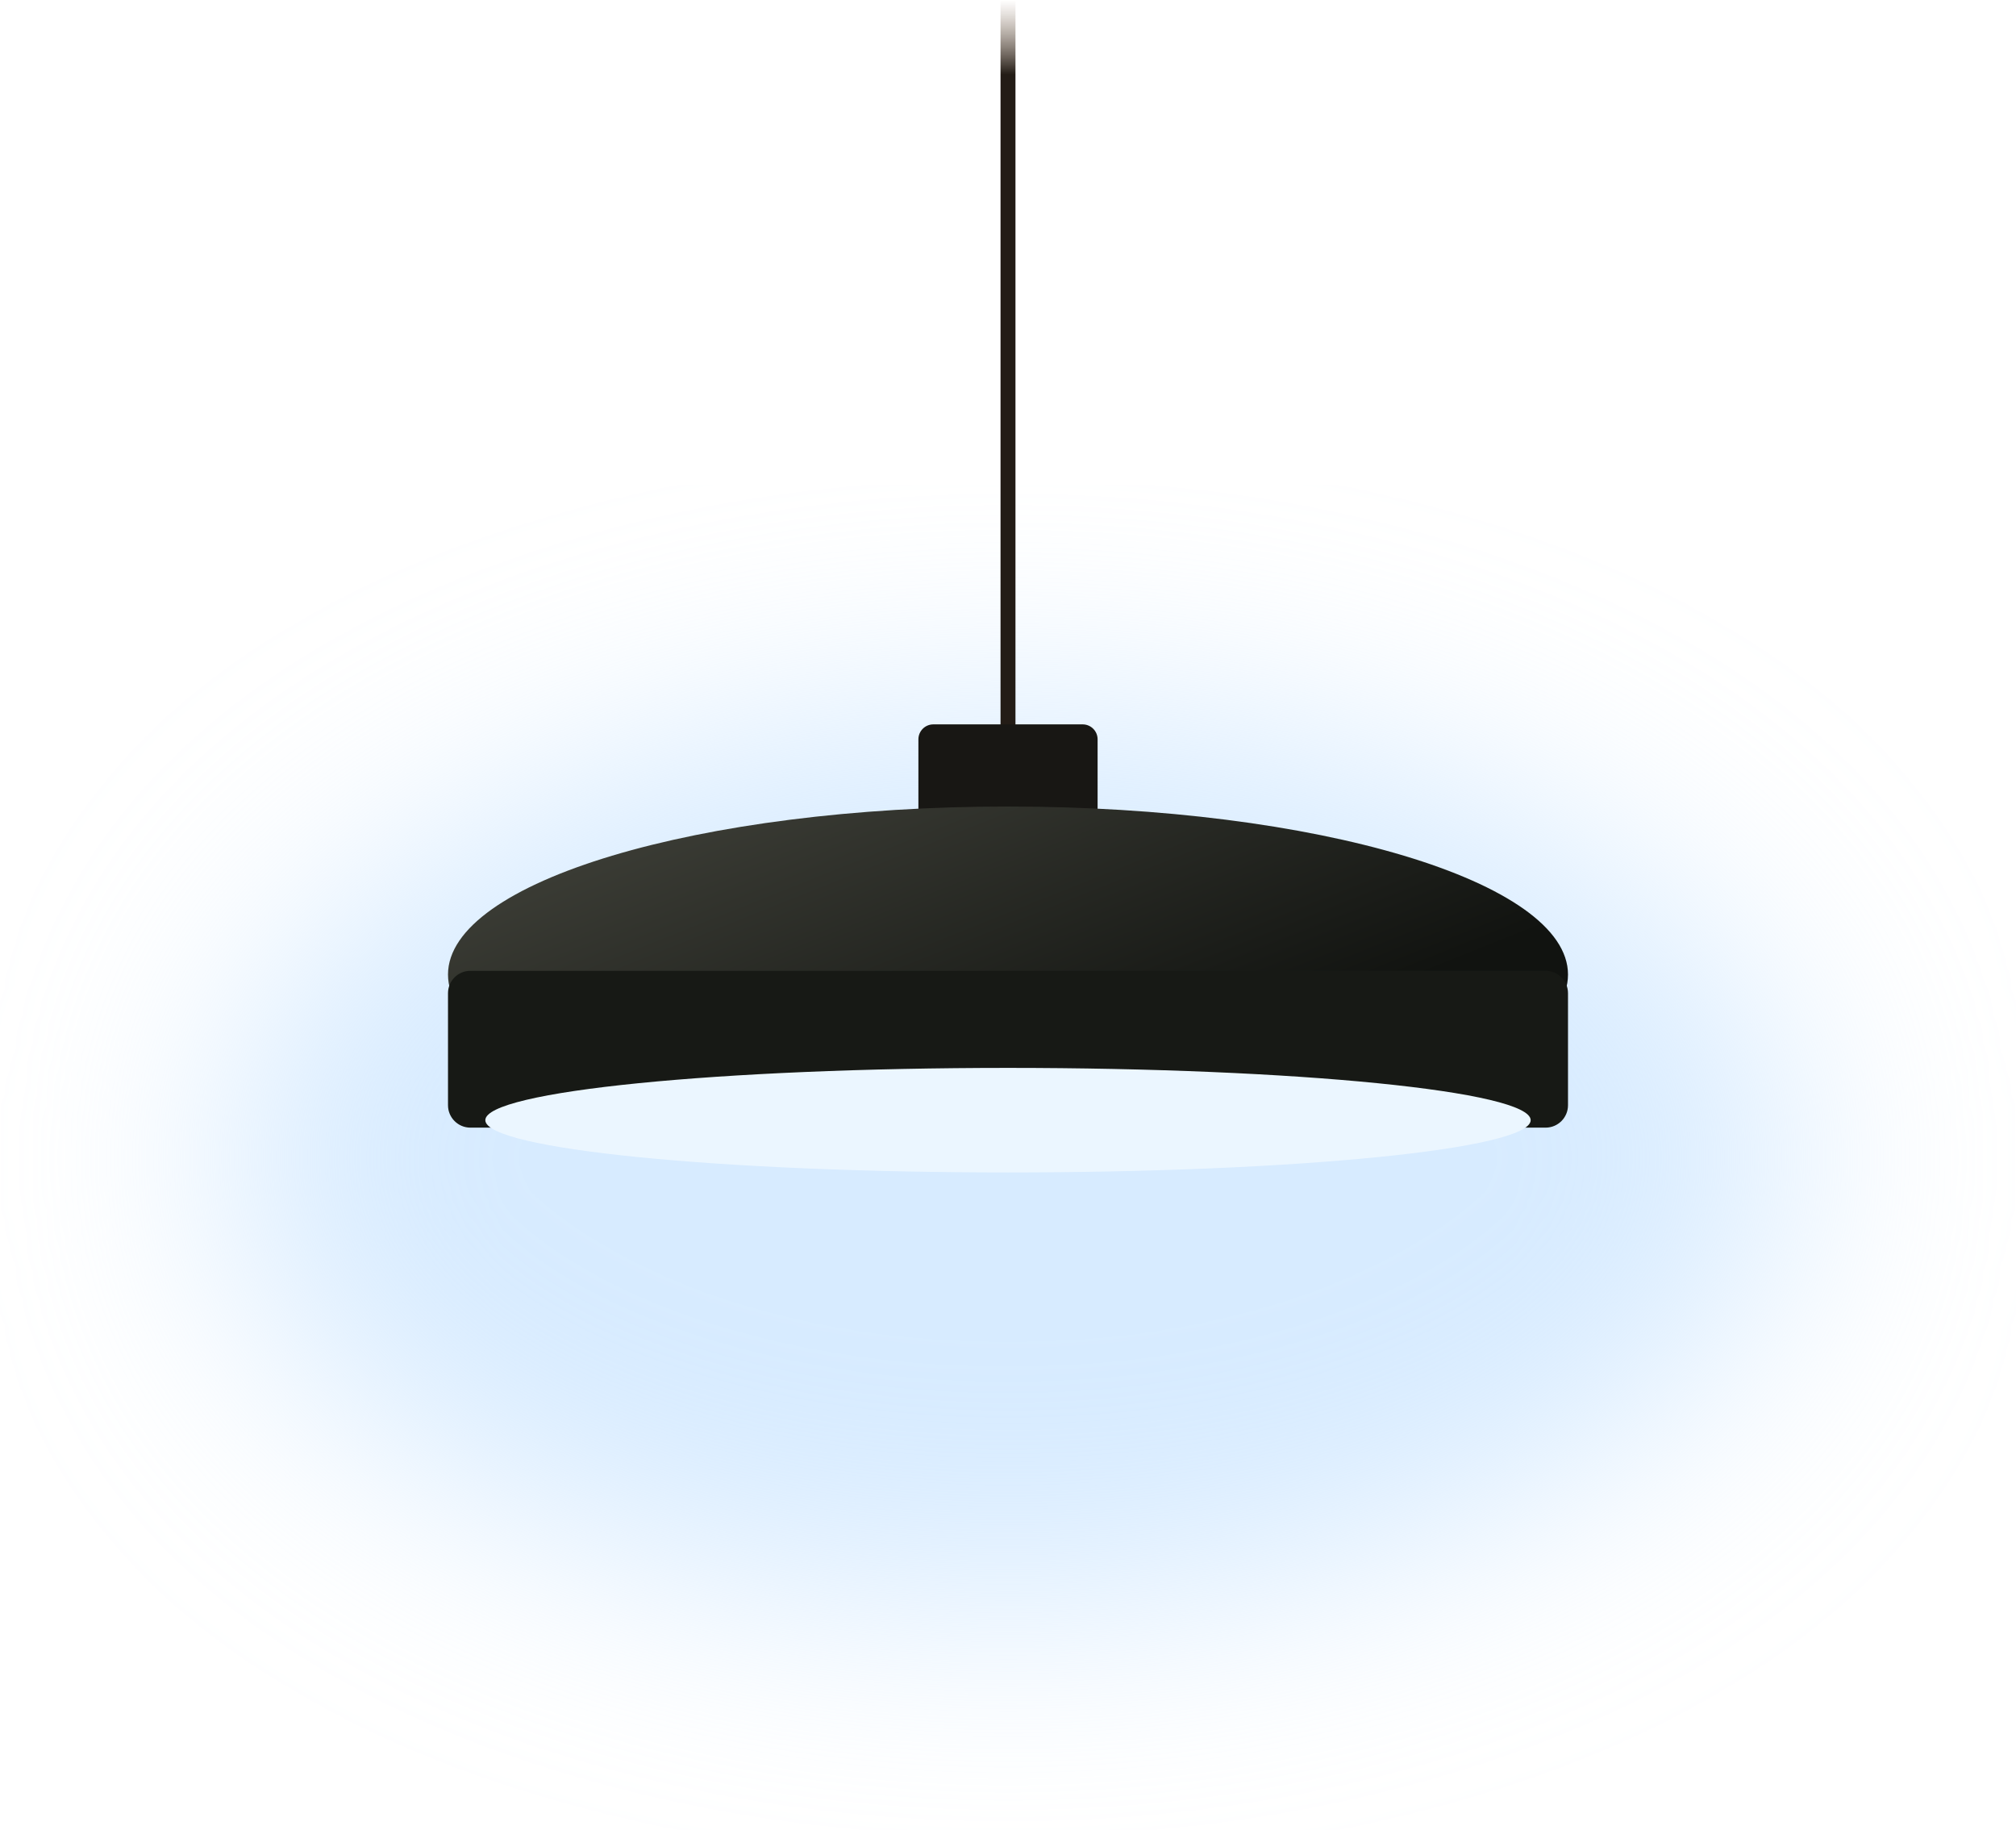
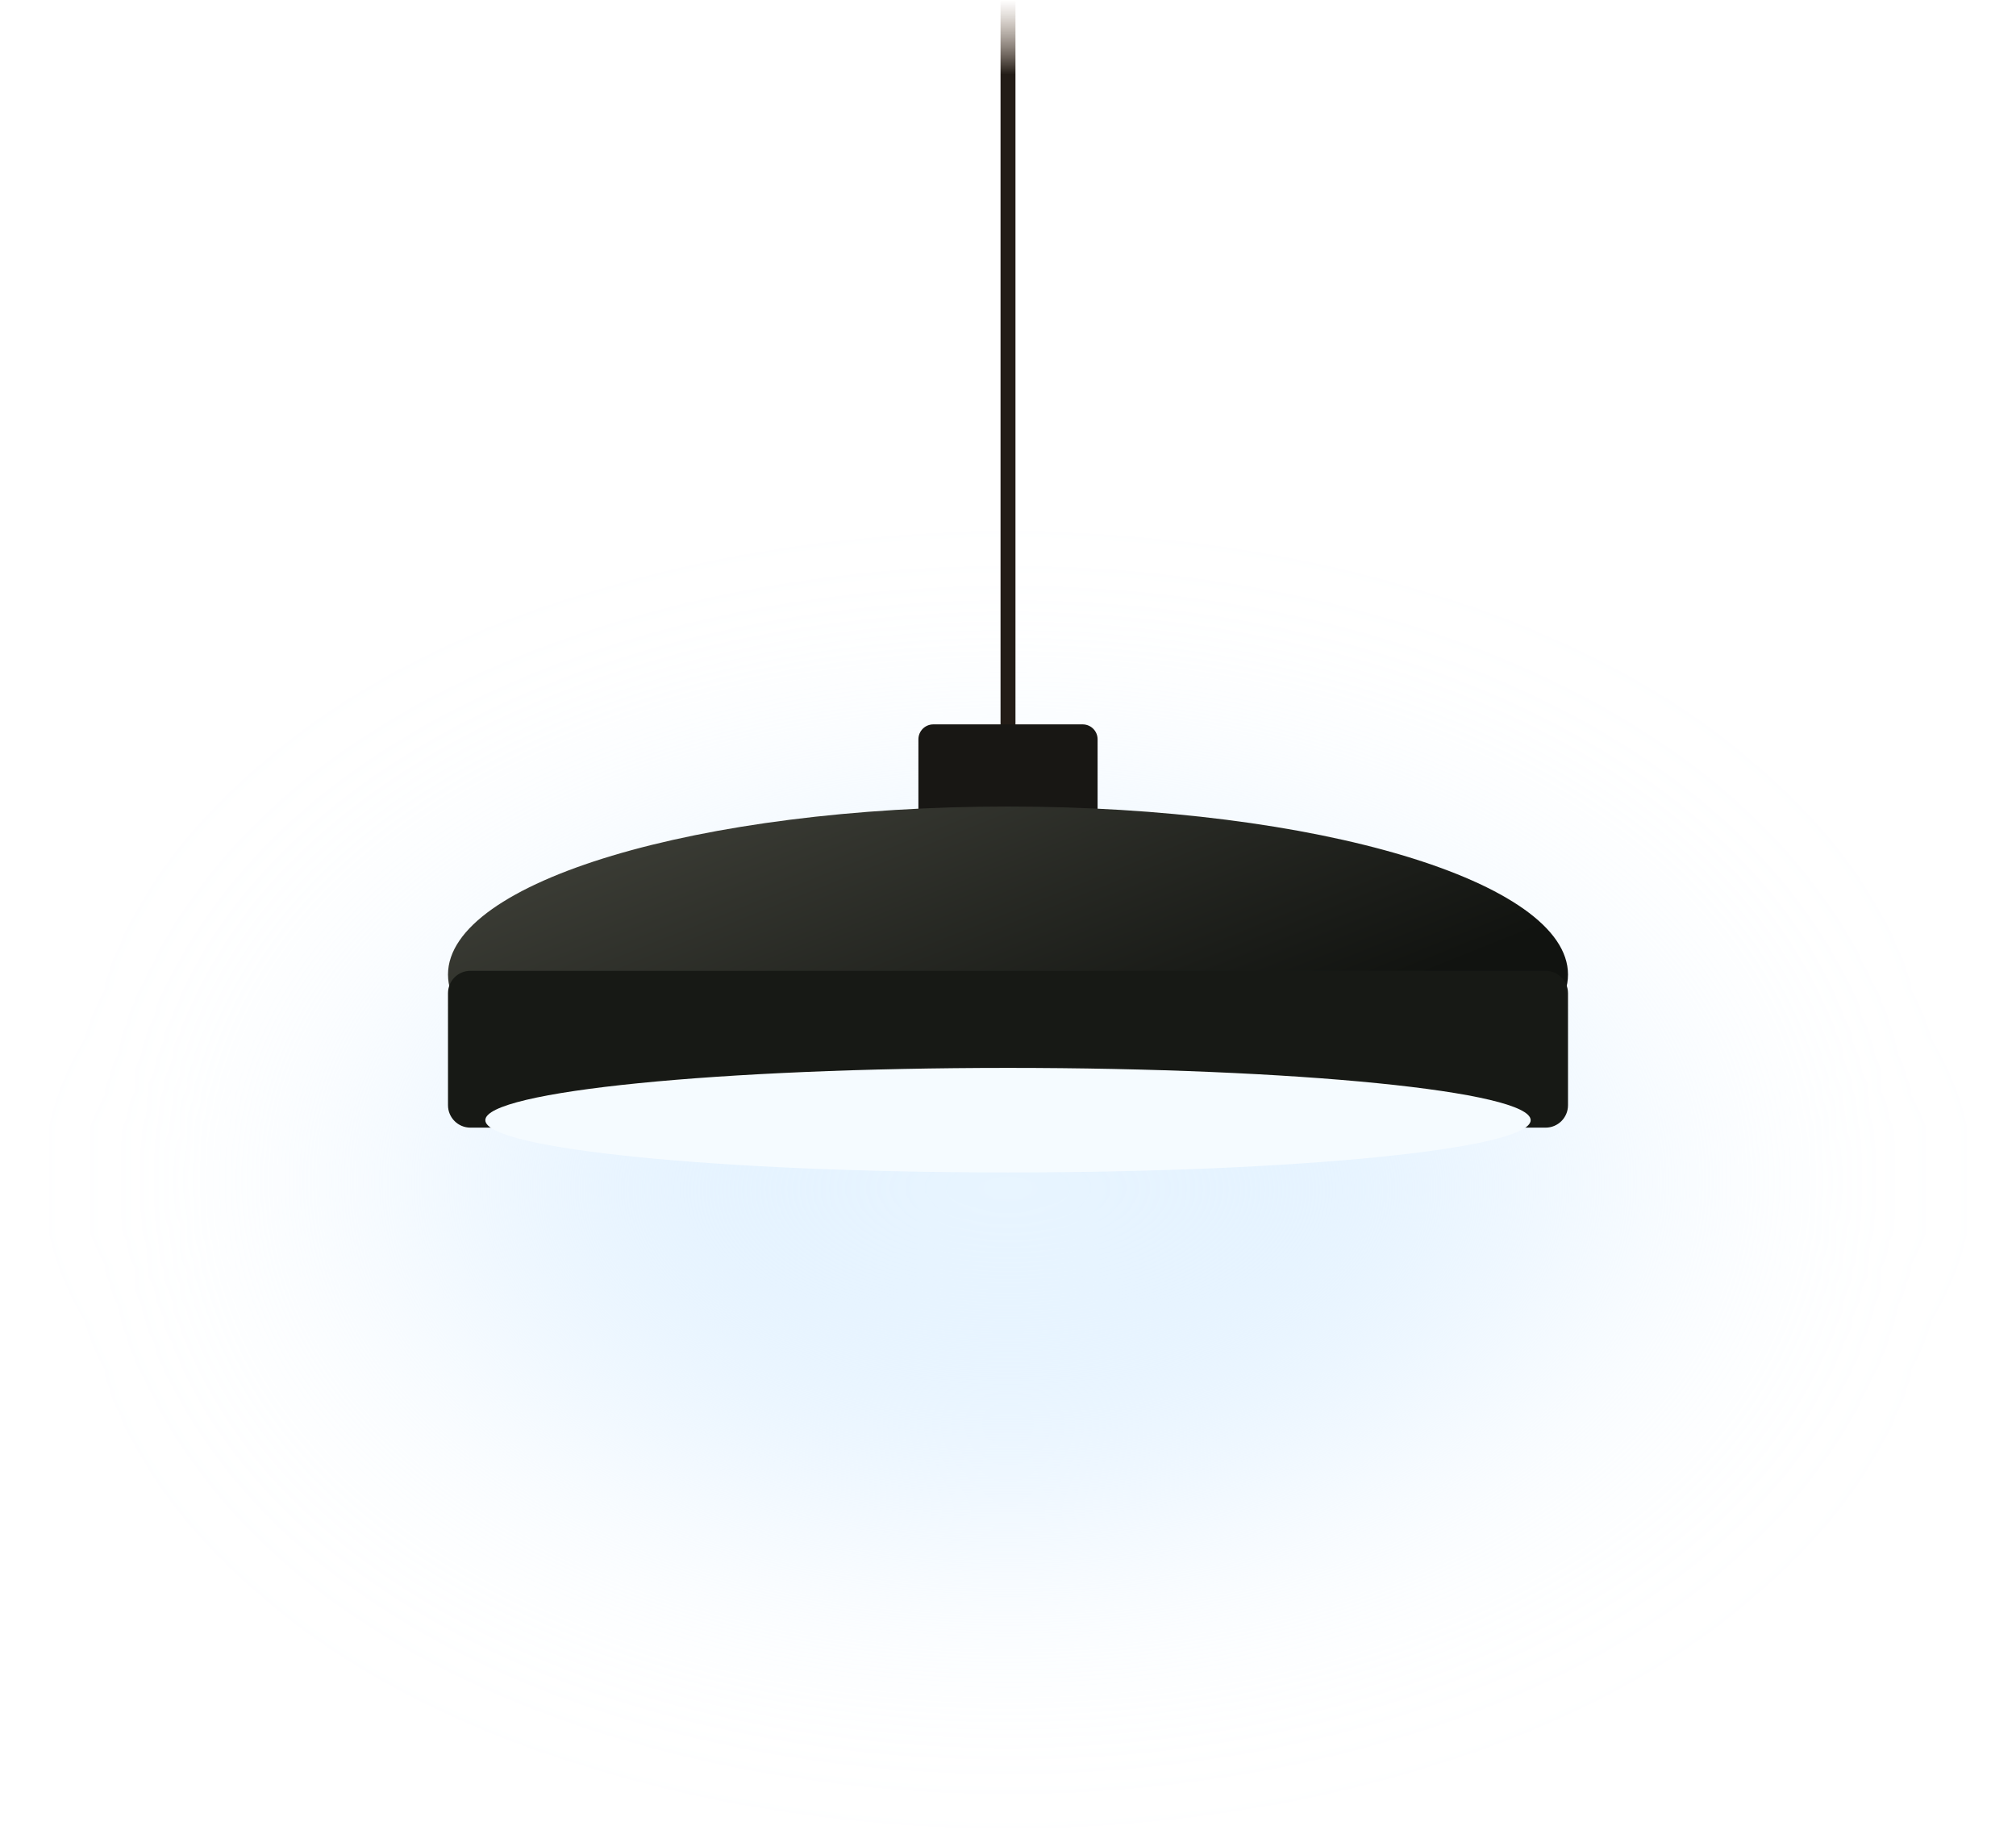
<svg xmlns="http://www.w3.org/2000/svg" preserveAspectRatio="none" overflow="visible" style="display: block;" width="270" height="245" viewBox="0 0 270 245" fill="none">
  <g id="íëí¸ ì¡°ëª">
    <g id="ë¹" filter="url(#filter0_f_0_9)">
-       <ellipse cx="135" cy="155" rx="105" ry="60" fill="#BEDFFF" fill-opacity="0.62" />
+       <ellipse cx="135" cy="158" rx="105" ry="60" fill="url(#lamp-glow)" fill-opacity="0.92" />
+       <ellipse cx="135" cy="163" rx="64" ry="22" fill="#EFF8FF" fill-opacity="0.32" />
    </g>
    <g id="ì ì ">
      <rect width="2" height="104" transform="translate(134)" fill="url(#paint0_linear_0_9)" />
    </g>
    <g id="ìì¼">
      <rect x="123" y="97" width="24" height="16" rx="2" fill="#181714" />
    </g>
    <ellipse id="ìì´ë" cx="135" cy="130.5" rx="75" ry="22.5" fill="url(#paint1_linear_0_9)" />
    <g id="ìì´ë ìë">
      <rect x="60" y="130" width="150" height="21" rx="3" fill="#171915" />
    </g>
-     <ellipse id="ë°ê´ë©´" cx="135" cy="150" rx="70" ry="7" fill="#EBF6FF" />
+     <ellipse id="ë°ê´ë©´" cx="135" cy="150" rx="70" ry="7" fill="#F5FBFF" />
  </g>
  <defs>
+     <radialGradient id="lamp-glow">
+       <stop offset="0" stop-color="#EFF8FF" />
+       <stop offset="0.38" stop-color="#D5EBFF" stop-opacity="0.9" />
+       <stop offset="1" stop-color="#D5EBFF" stop-opacity="0" />
+     </radialGradient>
    <filter id="filter0_f_0_9" x="0" y="65" width="270" height="180" filterUnits="userSpaceOnUse" color-interpolation-filters="sRGB">
      <feFlood flood-opacity="0" result="BackgroundImageFix" />
      <feBlend mode="normal" in="SourceGraphic" in2="BackgroundImageFix" result="shape" />
      <feGaussianBlur stdDeviation="15" result="effect1_foregroundBlur_0_9" />
    </filter>
    <linearGradient id="paint0_linear_0_9" x1="1" y1="0" x2="1" y2="104" gradientUnits="userSpaceOnUse">
      <stop stop-color="#896E56" stop-opacity="0" />
      <stop offset="0.096" stop-color="#231C16" />
    </linearGradient>
    <linearGradient id="paint1_linear_0_9" x1="51" y1="111.6" x2="76.862" y2="176.255" gradientUnits="userSpaceOnUse">
      <stop stop-color="#44453D" />
      <stop offset="1" stop-color="#111310" />
    </linearGradient>
  </defs>
</svg>
